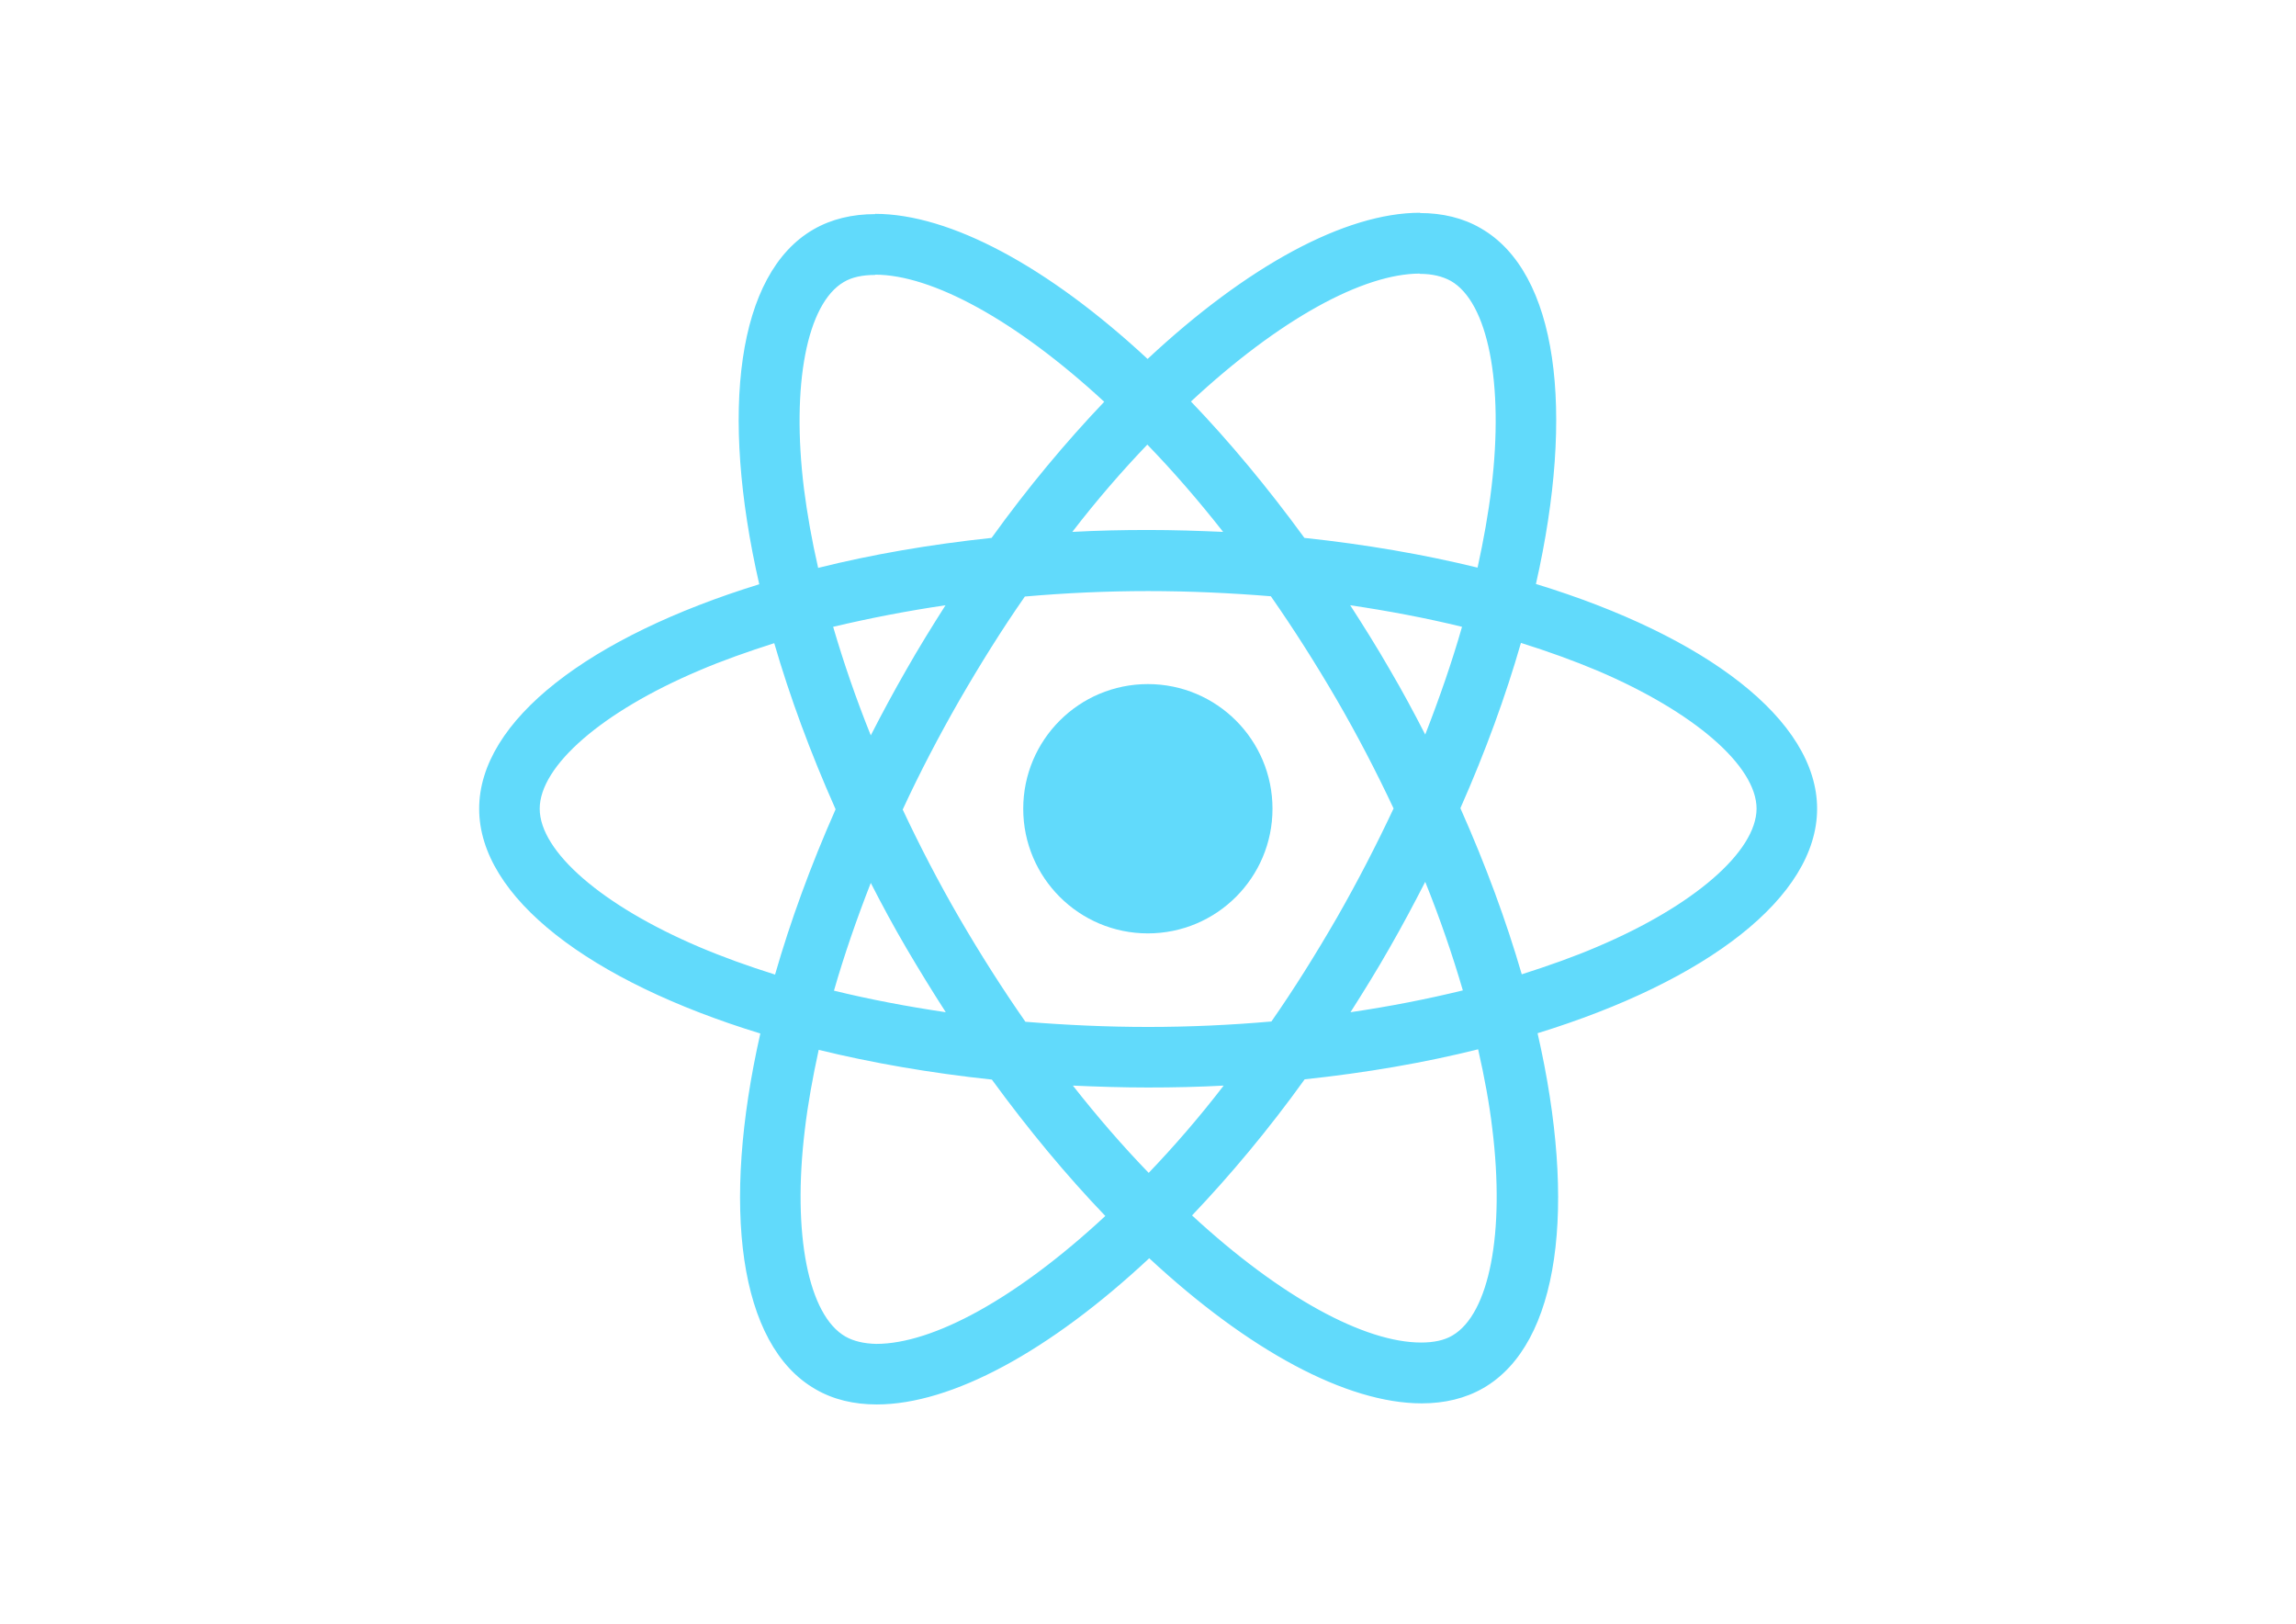
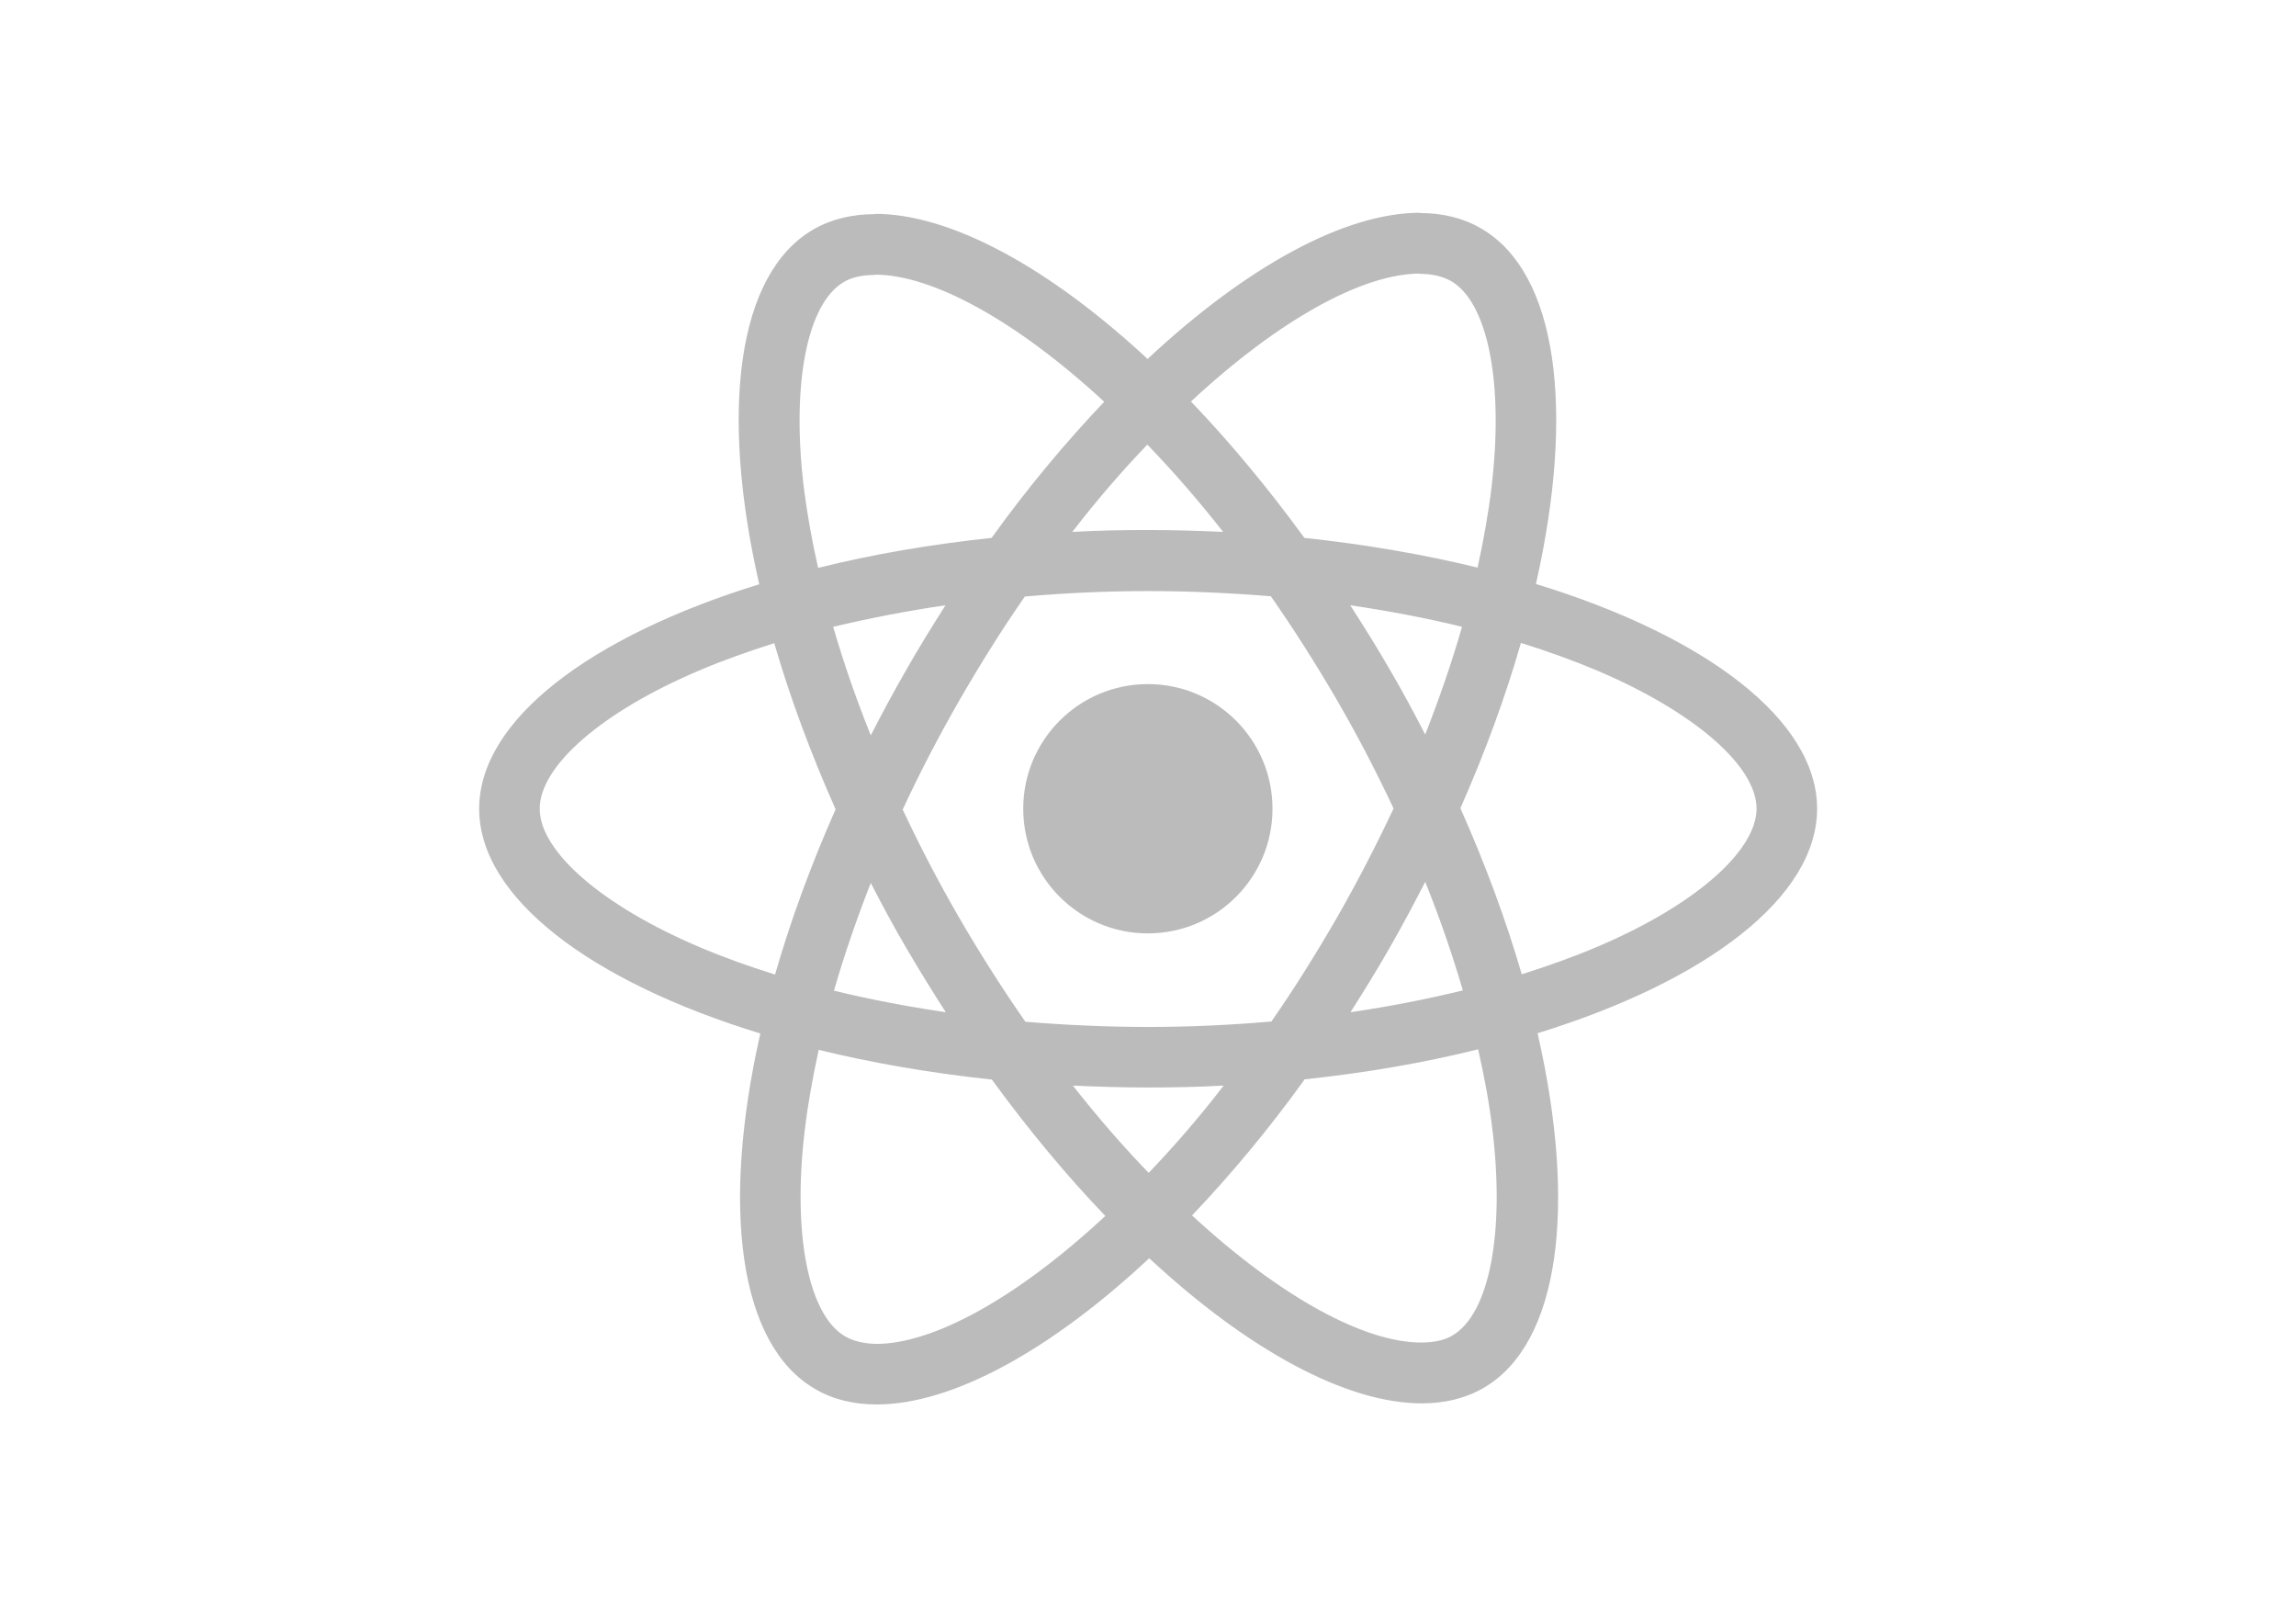
<svg xmlns="http://www.w3.org/2000/svg" viewBox="0 0 841.9 595.3">
-   <g fill="#61DAFB">
+   <g fill="#bbb">
    <path d="M666.3 296.5c0-32.5-40.7-63.3-103.1-82.4 14.4-63.6 8-114.2-20.2-130.4-6.5-3.8-14.1-5.6-22.4-5.6v22.3c4.6 0 8.3.9 11.4 2.6 13.6 7.8 19.5 37.5 14.9 75.7-1.1 9.4-2.9 19.3-5.1 29.4-19.6-4.8-41-8.5-63.5-10.9-13.5-18.5-27.5-35.3-41.6-50 32.6-30.3 63.2-46.9 84-46.9V78c-27.5 0-63.5 19.6-99.9 53.6-36.4-33.8-72.4-53.2-99.9-53.2v22.3c20.7 0 51.4 16.5 84 46.6-14 14.7-28 31.4-41.3 49.9-22.6 2.4-44 6.1-63.6 11-2.3-10-4-19.7-5.2-29-4.7-38.2 1.1-67.9 14.6-75.8 3-1.8 6.9-2.6 11.5-2.6V78.5c-8.4 0-16 1.8-22.6 5.6-28.1 16.2-34.4 66.7-19.9 130.1-62.2 19.2-102.7 49.9-102.7 82.3 0 32.5 40.7 63.3 103.1 82.4-14.4 63.6-8 114.2 20.2 130.4 6.5 3.8 14.1 5.6 22.5 5.6 27.5 0 63.5-19.6 99.9-53.6 36.4 33.8 72.4 53.2 99.9 53.2 8.4 0 16-1.8 22.6-5.6 28.1-16.2 34.4-66.7 19.9-130.1 62-19.1 102.5-49.9 102.5-82.3zm-130.2-66.7c-3.7 12.9-8.3 26.2-13.5 39.5-4.1-8-8.4-16-13.1-24-4.6-8-9.5-15.8-14.4-23.4 14.2 2.1 27.9 4.7 41 7.9zm-45.8 106.5c-7.8 13.5-15.8 26.3-24.1 38.2-14.9 1.3-30 2-45.2 2-15.1 0-30.2-.7-45-1.9-8.3-11.9-16.4-24.6-24.2-38-7.6-13.1-14.5-26.4-20.8-39.8 6.2-13.4 13.2-26.8 20.7-39.9 7.8-13.5 15.8-26.3 24.1-38.2 14.9-1.3 30-2 45.2-2 15.1 0 30.2.7 45 1.9 8.3 11.9 16.4 24.6 24.2 38 7.6 13.1 14.5 26.4 20.8 39.8-6.3 13.4-13.2 26.8-20.7 39.9zm32.3-13c5.4 13.4 10 26.8 13.8 39.8-13.1 3.2-26.9 5.9-41.2 8 4.9-7.7 9.8-15.6 14.4-23.7 4.6-8 8.9-16.1 13-24.1zM421.2 430c-9.3-9.6-18.6-20.3-27.8-32 9 .4 18.2.7 27.5.7 9.4 0 18.7-.2 27.8-.7-9 11.7-18.3 22.4-27.5 32zm-74.4-58.9c-14.2-2.1-27.9-4.7-41-7.9 3.7-12.9 8.3-26.2 13.5-39.5 4.1 8 8.4 16 13.1 24 4.7 8 9.5 15.8 14.4 23.4zM420.7 163c9.3 9.6 18.6 20.3 27.8 32-9-.4-18.2-.7-27.5-.7-9.4 0-18.7.2-27.8.7 9-11.7 18.3-22.4 27.5-32zm-74 58.9c-4.9 7.7-9.8 15.6-14.4 23.7-4.6 8-8.9 16-13 24-5.4-13.4-10-26.8-13.8-39.8 13.1-3.1 26.9-5.8 41.2-7.9zm-90.5 125.2c-35.4-15.1-58.3-34.9-58.3-50.6 0-15.7 22.9-35.6 58.3-50.6 8.6-3.7 18-7 27.7-10.1 5.7 19.6 13.2 40 22.5 60.9-9.2 20.8-16.6 41.1-22.2 60.6-9.9-3.1-19.3-6.5-28-10.2zM310 490c-13.6-7.8-19.5-37.5-14.9-75.7 1.1-9.4 2.9-19.3 5.1-29.4 19.6 4.8 41 8.5 63.5 10.9 13.5 18.5 27.5 35.3 41.6 50-32.6 30.3-63.2 46.9-84 46.9-4.5-.1-8.3-1-11.3-2.7zm237.2-76.2c4.7 38.2-1.1 67.9-14.6 75.8-3 1.8-6.9 2.6-11.5 2.6-20.7 0-51.4-16.5-84-46.6 14-14.7 28-31.4 41.3-49.9 22.6-2.4 44-6.1 63.6-11 2.3 10.1 4.1 19.8 5.2 29.1zm38.5-66.7c-8.6 3.7-18 7-27.7 10.1-5.7-19.6-13.2-40-22.5-60.9 9.2-20.8 16.6-41.1 22.2-60.6 9.9 3.1 19.3 6.5 28.1 10.2 35.4 15.1 58.3 34.9 58.3 50.6-.1 15.7-23 35.6-58.4 50.6zM320.8 78.4z" />
    <circle cx="420.9" cy="296.5" r="45.7" />
    <path d="M520.5 78.1z" />
  </g>
</svg>
